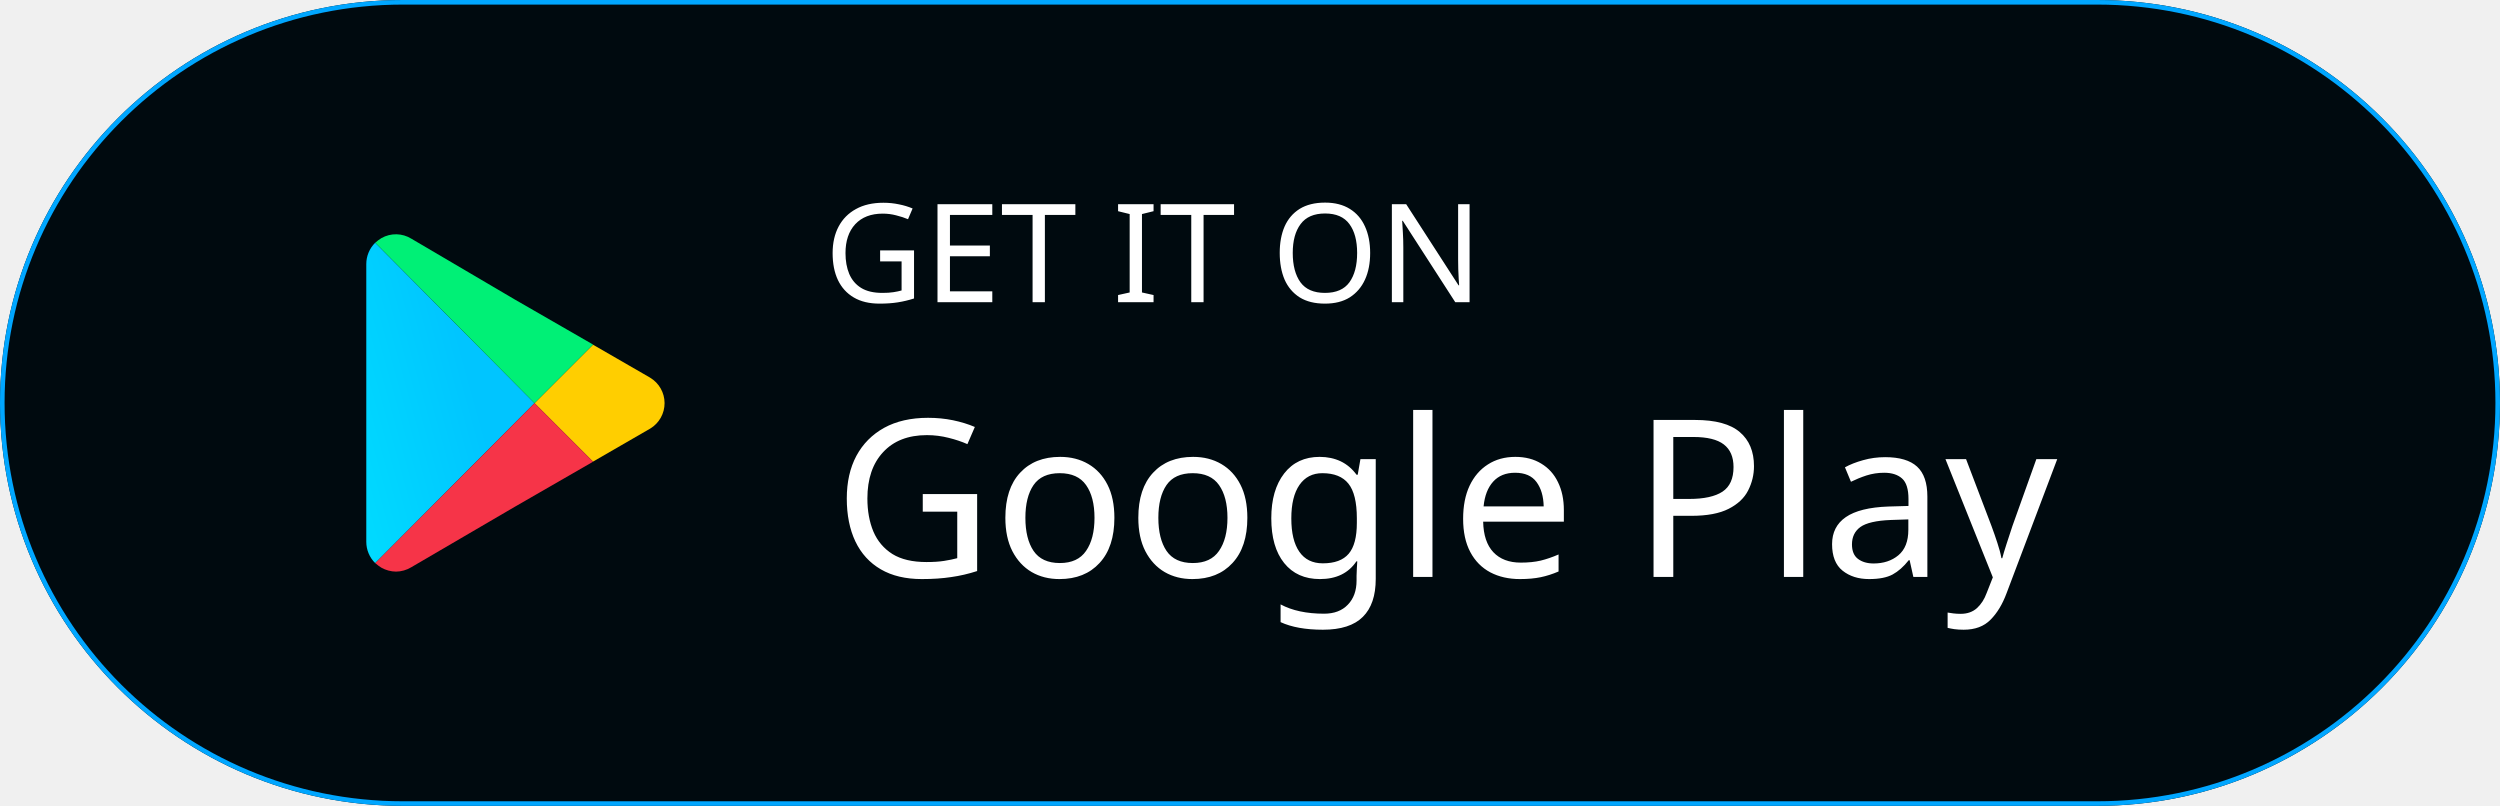
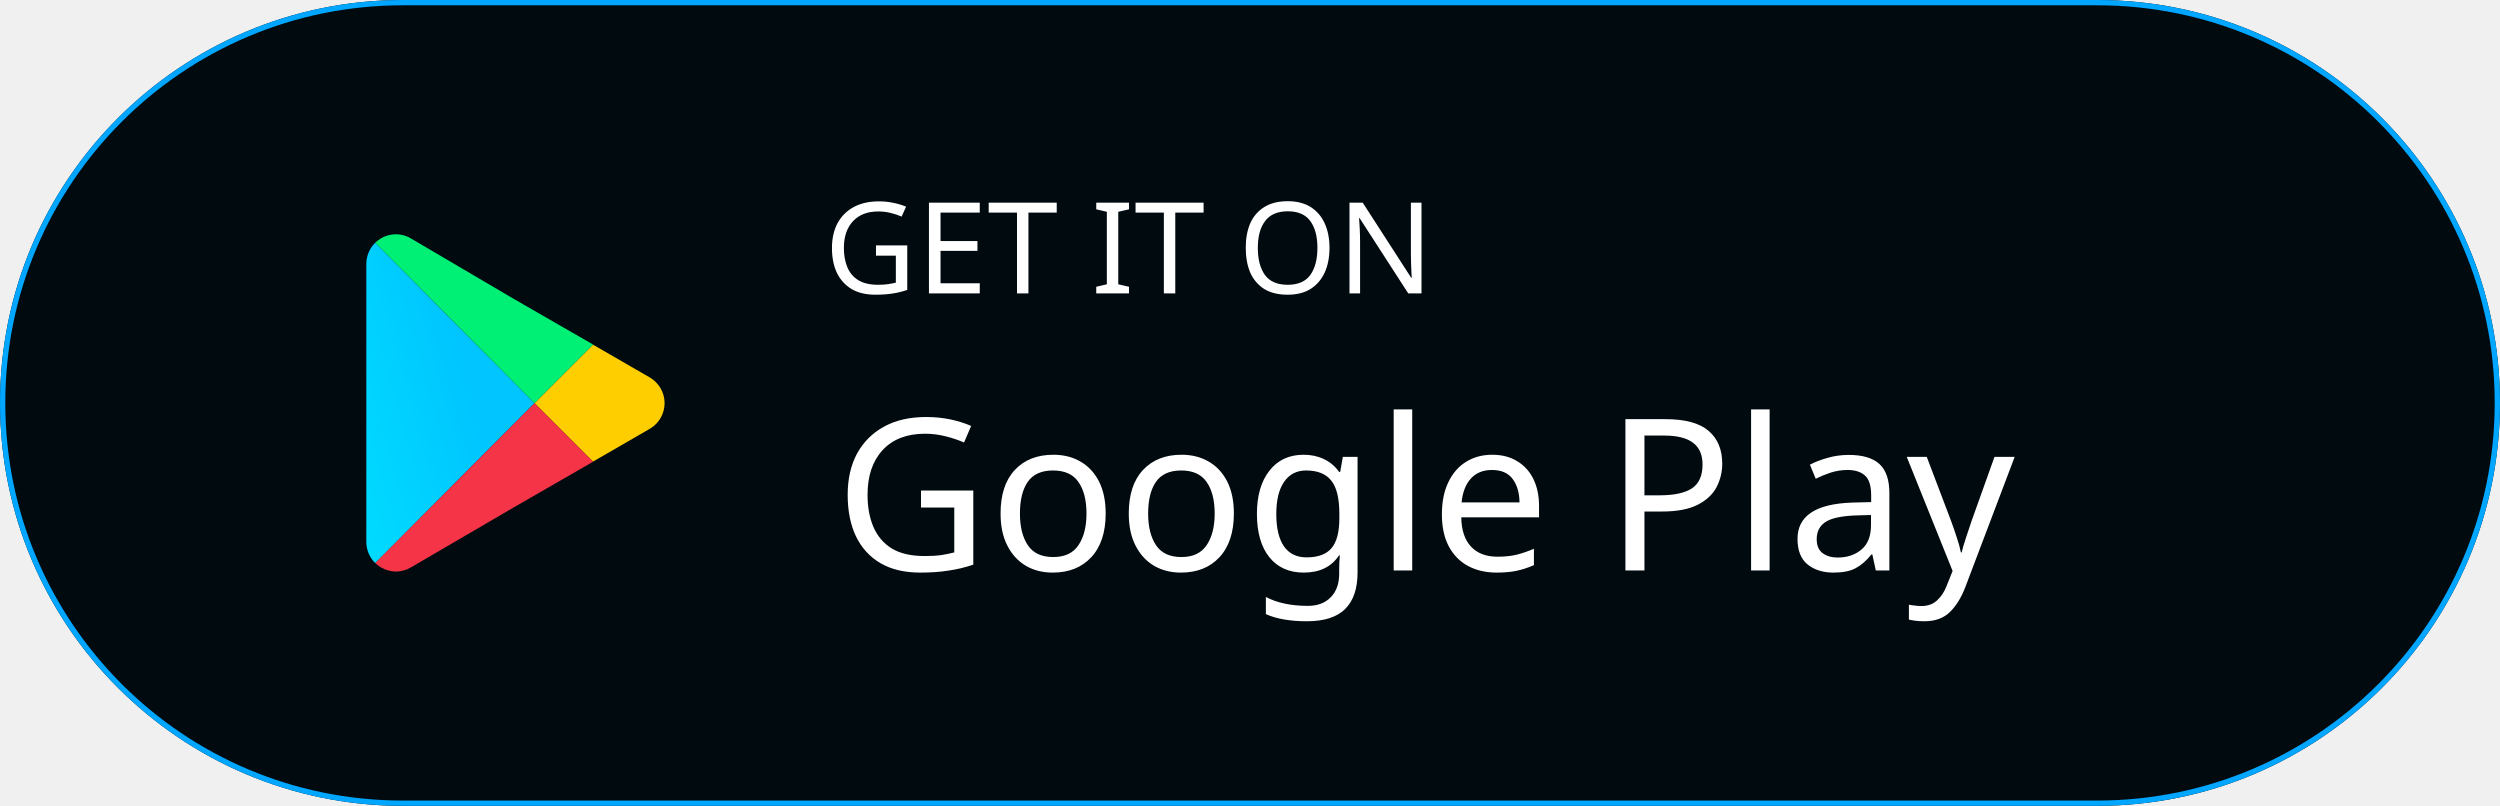
- <svg xmlns="http://www.w3.org/2000/svg" id="Component_37_2" data-name="Component 37 – 2" width="273" height="88" viewBox="0 0 273 88">
+ <svg xmlns="http://www.w3.org/2000/svg" id="Component_37_18" data-name="Component 37 – 18" width="236" height="76.073" viewBox="0 0 236 76.073">
  <defs>
    <linearGradient id="linear-gradient" x1="-0.423" y1="0.75" x2="0.529" y2="0.25" gradientUnits="objectBoundingBox">
      <stop offset="0" stop-color="#00e2ff" />
      <stop offset="1" stop-color="#00c5ff" />
    </linearGradient>
  </defs>
-   <g id="Rectangle_3351" data-name="Rectangle 3351" fill="#000a0f" stroke="#00a6ff" stroke-width="0.5">
-     <rect width="273" height="88" rx="44" stroke="none" />
-     <rect x="0.25" y="0.25" width="272.5" height="87.5" rx="43.75" fill="none" />
-   </g>
-   <text id="Get_it_on" data-name="Get it on" transform="translate(124 33)" fill="#fff" font-size="15" font-family="Poppins-Regular, Poppins">
-     <tspan x="-34" y="0">GET IT ON</tspan>
-   </text>
-   <text id="Google_Play" data-name="Google Play" transform="translate(162 63)" fill="#fff" font-size="24" font-family="Poppins-Medium, Poppins" font-weight="500">
-     <tspan x="-71" y="0">Google Play</tspan>
-   </text>
-   <g id="_x34_2.Google_PLay" transform="translate(25.37 15.583)">
-     <path id="Path_3905" data-name="Path 3905" d="M67.145,39.78l-6.238-3.6-6.386,6.386,6.386,6.386,6.26-3.615a3.242,3.242,0,0,0-.021-5.554Z" transform="translate(-21.524 -14.124)" fill="#ffce00" />
-     <path id="Path_3906" data-name="Path 3906" d="M33,29.516,15.6,12a3.283,3.283,0,0,0-.972,2.333v30.32a3.285,3.285,0,0,0,.972,2.334Z" transform="translate(0 -1.077)" fill="url(#linear-gradient)" />
-     <path id="Path_3907" data-name="Path 3907" d="M34.137,28.439l6.386-6.386.01-.01-8.557-4.927L20.7,10.487a3.2,3.2,0,0,0-3.285-.065,4.874,4.874,0,0,0-.67.5Z" transform="translate(-1.14)" fill="#00f076" />
-     <path id="Path_3908" data-name="Path 3908" d="M16.742,67.514a4.874,4.874,0,0,0,.67.5,3.355,3.355,0,0,0,1.6.432,3.293,3.293,0,0,0,1.664-.475l11.3-6.6,8.557-4.927-.01-.01-6.386-6.386Z" transform="translate(-1.14 -21.608)" fill="#f63448" />
+   <g id="Group_2881" data-name="Group 2881">
+     <g id="Rectangle_3351" data-name="Rectangle 3351" fill="#000a0f" stroke="#00a6ff" stroke-width="0.5">
+       <rect width="236" height="76.073" rx="38.037" stroke="none" />
+       <rect x="0.25" y="0.25" width="235.5" height="75.573" rx="37.787" fill="none" />
+     </g>
+     <text id="Get_it_on" data-name="Get it on" transform="translate(104.802 27.696)" fill="#fff" font-size="12" font-family="Poppins-Regular, Poppins">
+       <tspan x="-27" y="0">GET IT ON</tspan>
+     </text>
+     <text id="Google_Play" data-name="Google Play" transform="translate(137.802 53.85)" fill="#fff" font-size="20" font-family="Poppins-Medium, Poppins" font-weight="500">
+       <tspan x="-59" y="0">Google Play</tspan>
+     </text>
+     <g id="_x34_2.Google_PLay" transform="translate(34.579 22.115)">
+       <path id="Path_3905" data-name="Path 3905" d="M65.434,39.292l-5.393-3.115L54.521,41.7l5.52,5.52,5.411-3.125a2.8,2.8,0,0,0-.018-4.8Z" transform="translate(-38.643 -25.758)" fill="#ffce00" />
+       <path id="Path_3906" data-name="Path 3906" d="M30.508,27.141,15.471,12a2.838,2.838,0,0,0-.841,2.017v26.21a2.839,2.839,0,0,0,.841,2.018Z" transform="translate(-14.63 -11.201)" fill="url(#linear-gradient)" />
+       <path id="Path_3907" data-name="Path 3907" d="M31.779,25.94,37.3,20.419l.009-.009-7.4-4.259-9.751-5.731a2.766,2.766,0,0,0-2.84-.056,4.214,4.214,0,0,0-.579.429Z" transform="translate(-15.901 -10)" fill="#00f076" />
+       <path id="Path_3908" data-name="Path 3908" d="M16.742,65.146a4.214,4.214,0,0,0,.579.429,2.9,2.9,0,0,0,1.382.374,2.846,2.846,0,0,0,1.438-.411l9.769-5.7,7.4-4.259-.009-.009-5.52-5.521Z" transform="translate(-15.901 -34.107)" fill="#f63448" />
+     </g>
  </g>
</svg>
